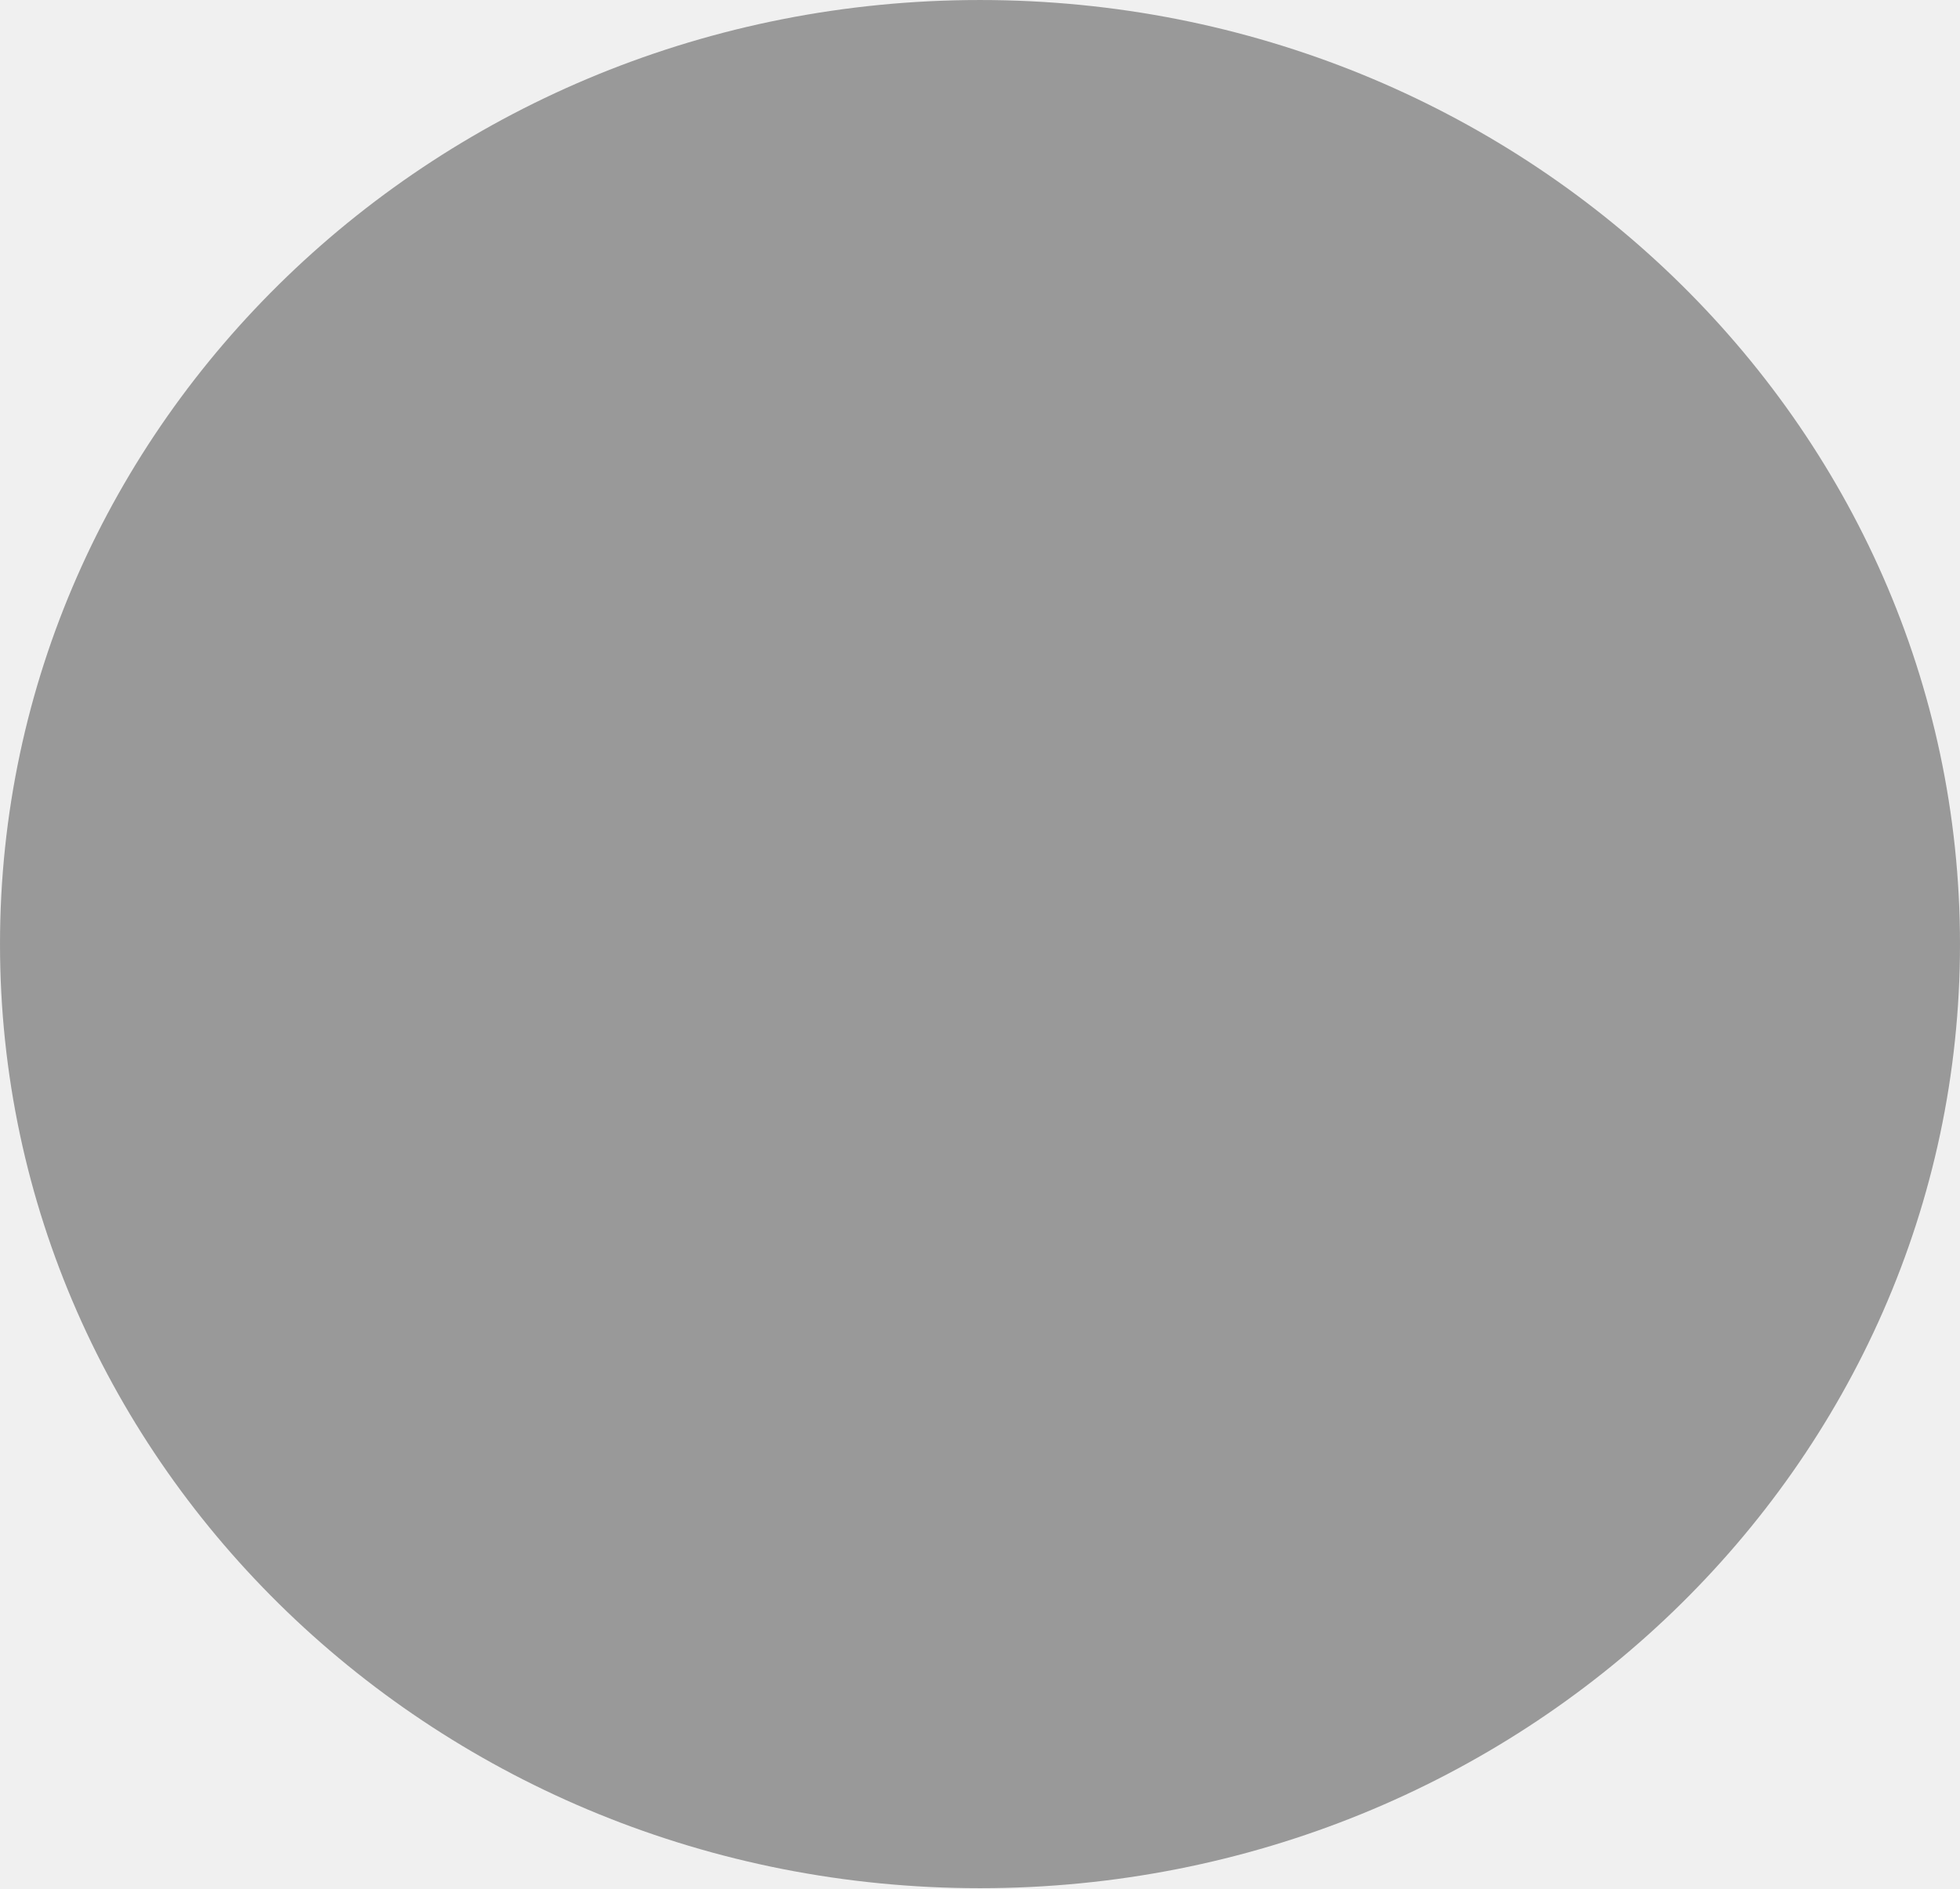
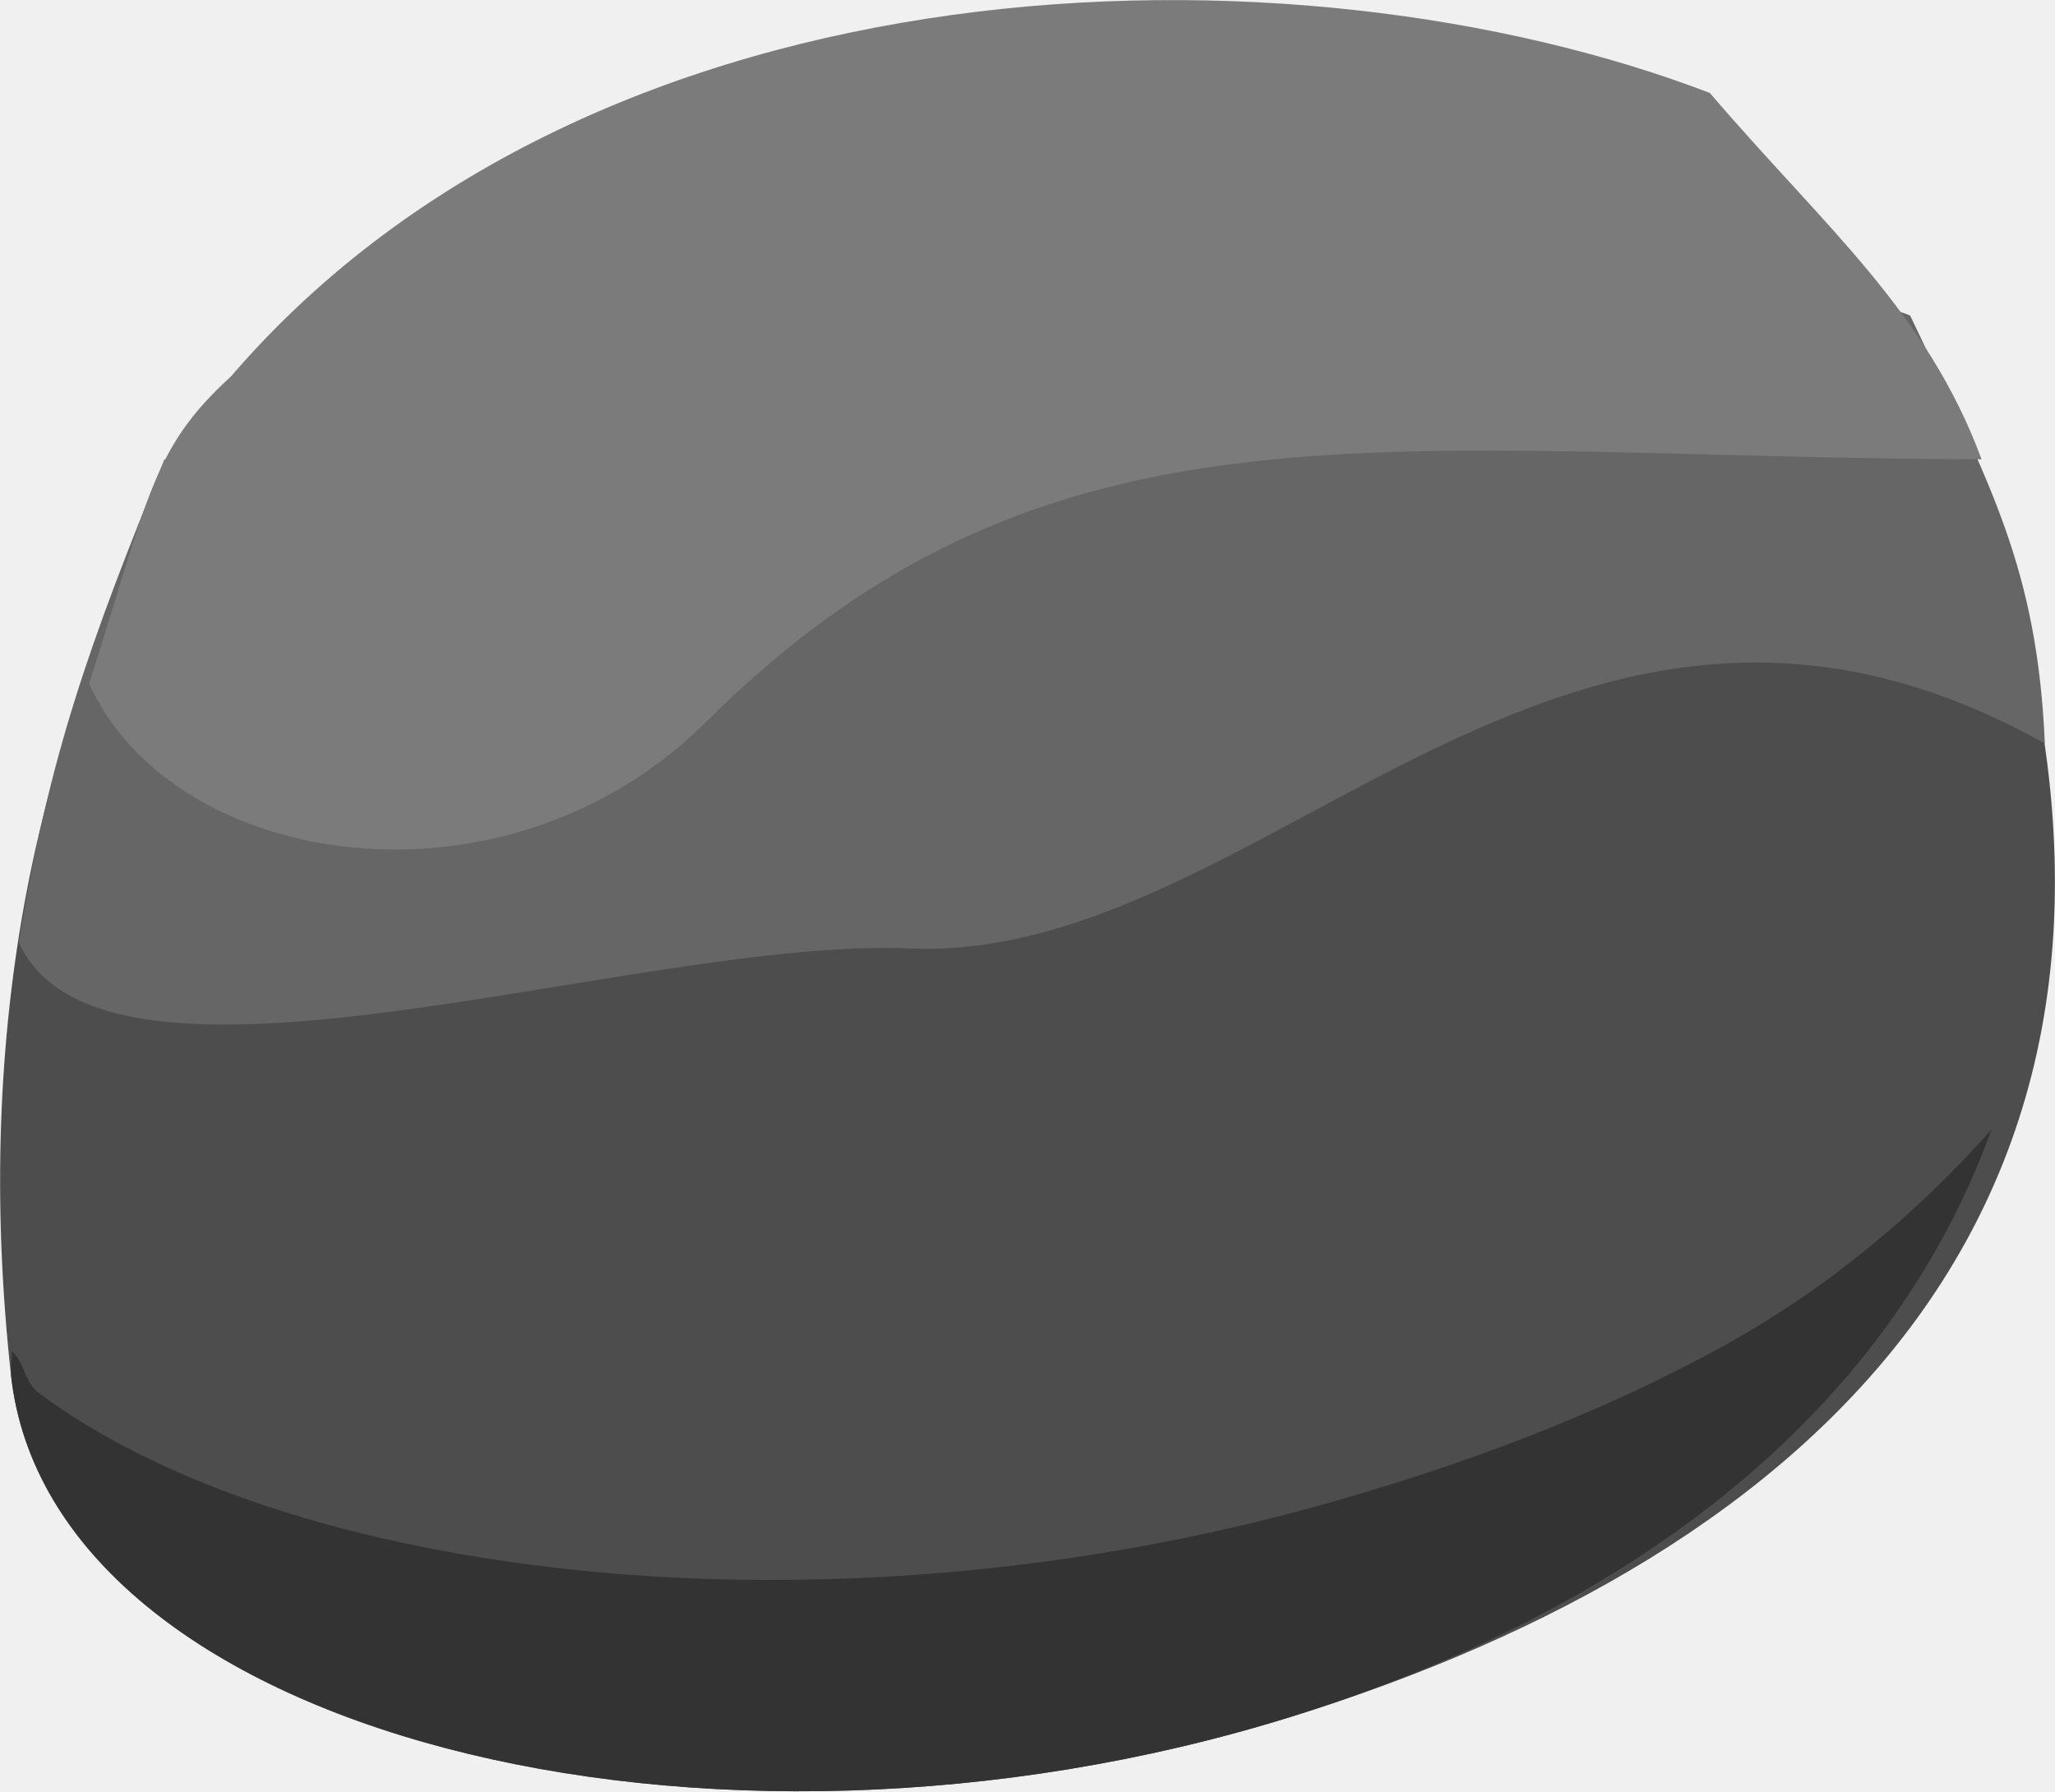
- <svg xmlns="http://www.w3.org/2000/svg" width="46.469mm" height="44.759mm" viewBox="0 0 164.655 158.594" id="svg2" version="1.1">
-   <defs id="defs4" />
-   <g id="layer1" transform="translate(-109.0965,-284.6463)">
-     <ellipse style="opacity:1;fill:#ffffff;fill-opacity:1;fill-rule:evenodd;stroke:none;stroke-width:2.663;stroke-linejoin:miter;stroke-miterlimit:4;stroke-dasharray:none;stroke-opacity:1" id="path4136" cx="155.563" cy="385.409" rx="39.901" ry="34.598" />
-     <ellipse style="opacity:1;fill:#999999;fill-opacity:1;fill-rule:evenodd;stroke:none;stroke-width:2.663;stroke-linejoin:miter;stroke-miterlimit:4;stroke-dasharray:none;stroke-opacity:1" id="path4138" cx="191.424" cy="363.943" rx="82.327" ry="79.297" />
+ <svg xmlns="http://www.w3.org/2000/svg" width="25.28" height="22.038" viewBox="0 0 6.689 5.831" version="1.1" id="svg8">
+   <defs id="defs2" />
+   <g id="layer1" transform="translate(-75.58501,-118.477)">
+     <rect style="font-variation-settings:normal;vector-effect:none;fill:#ff00ff;stroke:none;stroke-width:0.995" id="rect22" width="18.521" height="18.521" x="54.075" y="111.381" ry="0" />
+     <path style="fill:#4d4d4d;fill-opacity:1;stroke:none;stroke-width:0.579;stroke-linejoin:round;stroke-miterlimit:4;stroke-dasharray:none;stroke-opacity:1" d="m 79.784,124.066 c -1.905,0.591 -4.034,0.05 -4.163,-1.111 -0.25,-2.265 0.845,-3.939 2.385,-4.202 1.535,-0.262 3.404,-0.627 4.08,1.489 0.687,2.153 -0.609,3.299 -2.302,3.824 z" id="path1234" />
+     <path style="fill:#666666;fill-opacity:1;fill-rule:evenodd;stroke:none;stroke-width:0.431px;stroke-linecap:butt;stroke-linejoin:miter;stroke-opacity:1" d="m 81.803,119.505 c 0.262,0.551 0.413,0.824 0.438,1.392 -1.566,-0.876 -2.536,0.716 -3.695,0.667 -0.885,-0.038 -2.624,0.59 -2.9,-0.02 0.099,-0.607 0.228,-0.967 0.474,-1.571 0.744,-0.185 4.714,-0.849 5.683,-0.469 z" id="path1263" />
+     <path id="path1265" d="m 81.151,118.78 c 0.374,0.437 0.705,0.708 0.884,1.192 -1.936,-0.007 -3.036,-0.255 -4.151,0.854 -0.653,0.65 -1.734,0.484 -2.009,-0.124 0.195,-0.607 0.202,-0.763 0.462,-1 1.194,-1.389 3.462,-1.441 4.815,-0.922 z" style="fill:#7b7b7b;fill-opacity:1;fill-rule:evenodd;stroke:none;stroke-width:0.431px;stroke-linecap:butt;stroke-linejoin:miter;stroke-opacity:1" />
+     <path style="fill:#333333;fill-opacity:1;stroke:none;stroke-width:0.579;stroke-linejoin:round;stroke-miterlimit:4;stroke-dasharray:none;stroke-opacity:1" d="m 75.623,122.875 c 0.002,0.028 -0.004,0.051 -0.002,0.079 0.129,1.161 2.258,1.703 4.163,1.112 1.083,-0.336 1.94,-0.966 2.283,-1.912 -0.241,0.27 -0.527,0.514 -0.878,0.707 -0.39,0.215 -0.836,0.384 -1.309,0.516 -0.532,0.148 -1.08,0.226 -1.605,0.24 -0.525,0.015 -1.027,-0.035 -1.467,-0.138 -0.44,-0.103 -0.817,-0.261 -1.094,-0.466 -0.051,-0.038 -0.046,-0.097 -0.09,-0.138 z" id="path1017" />
  </g>
</svg>
